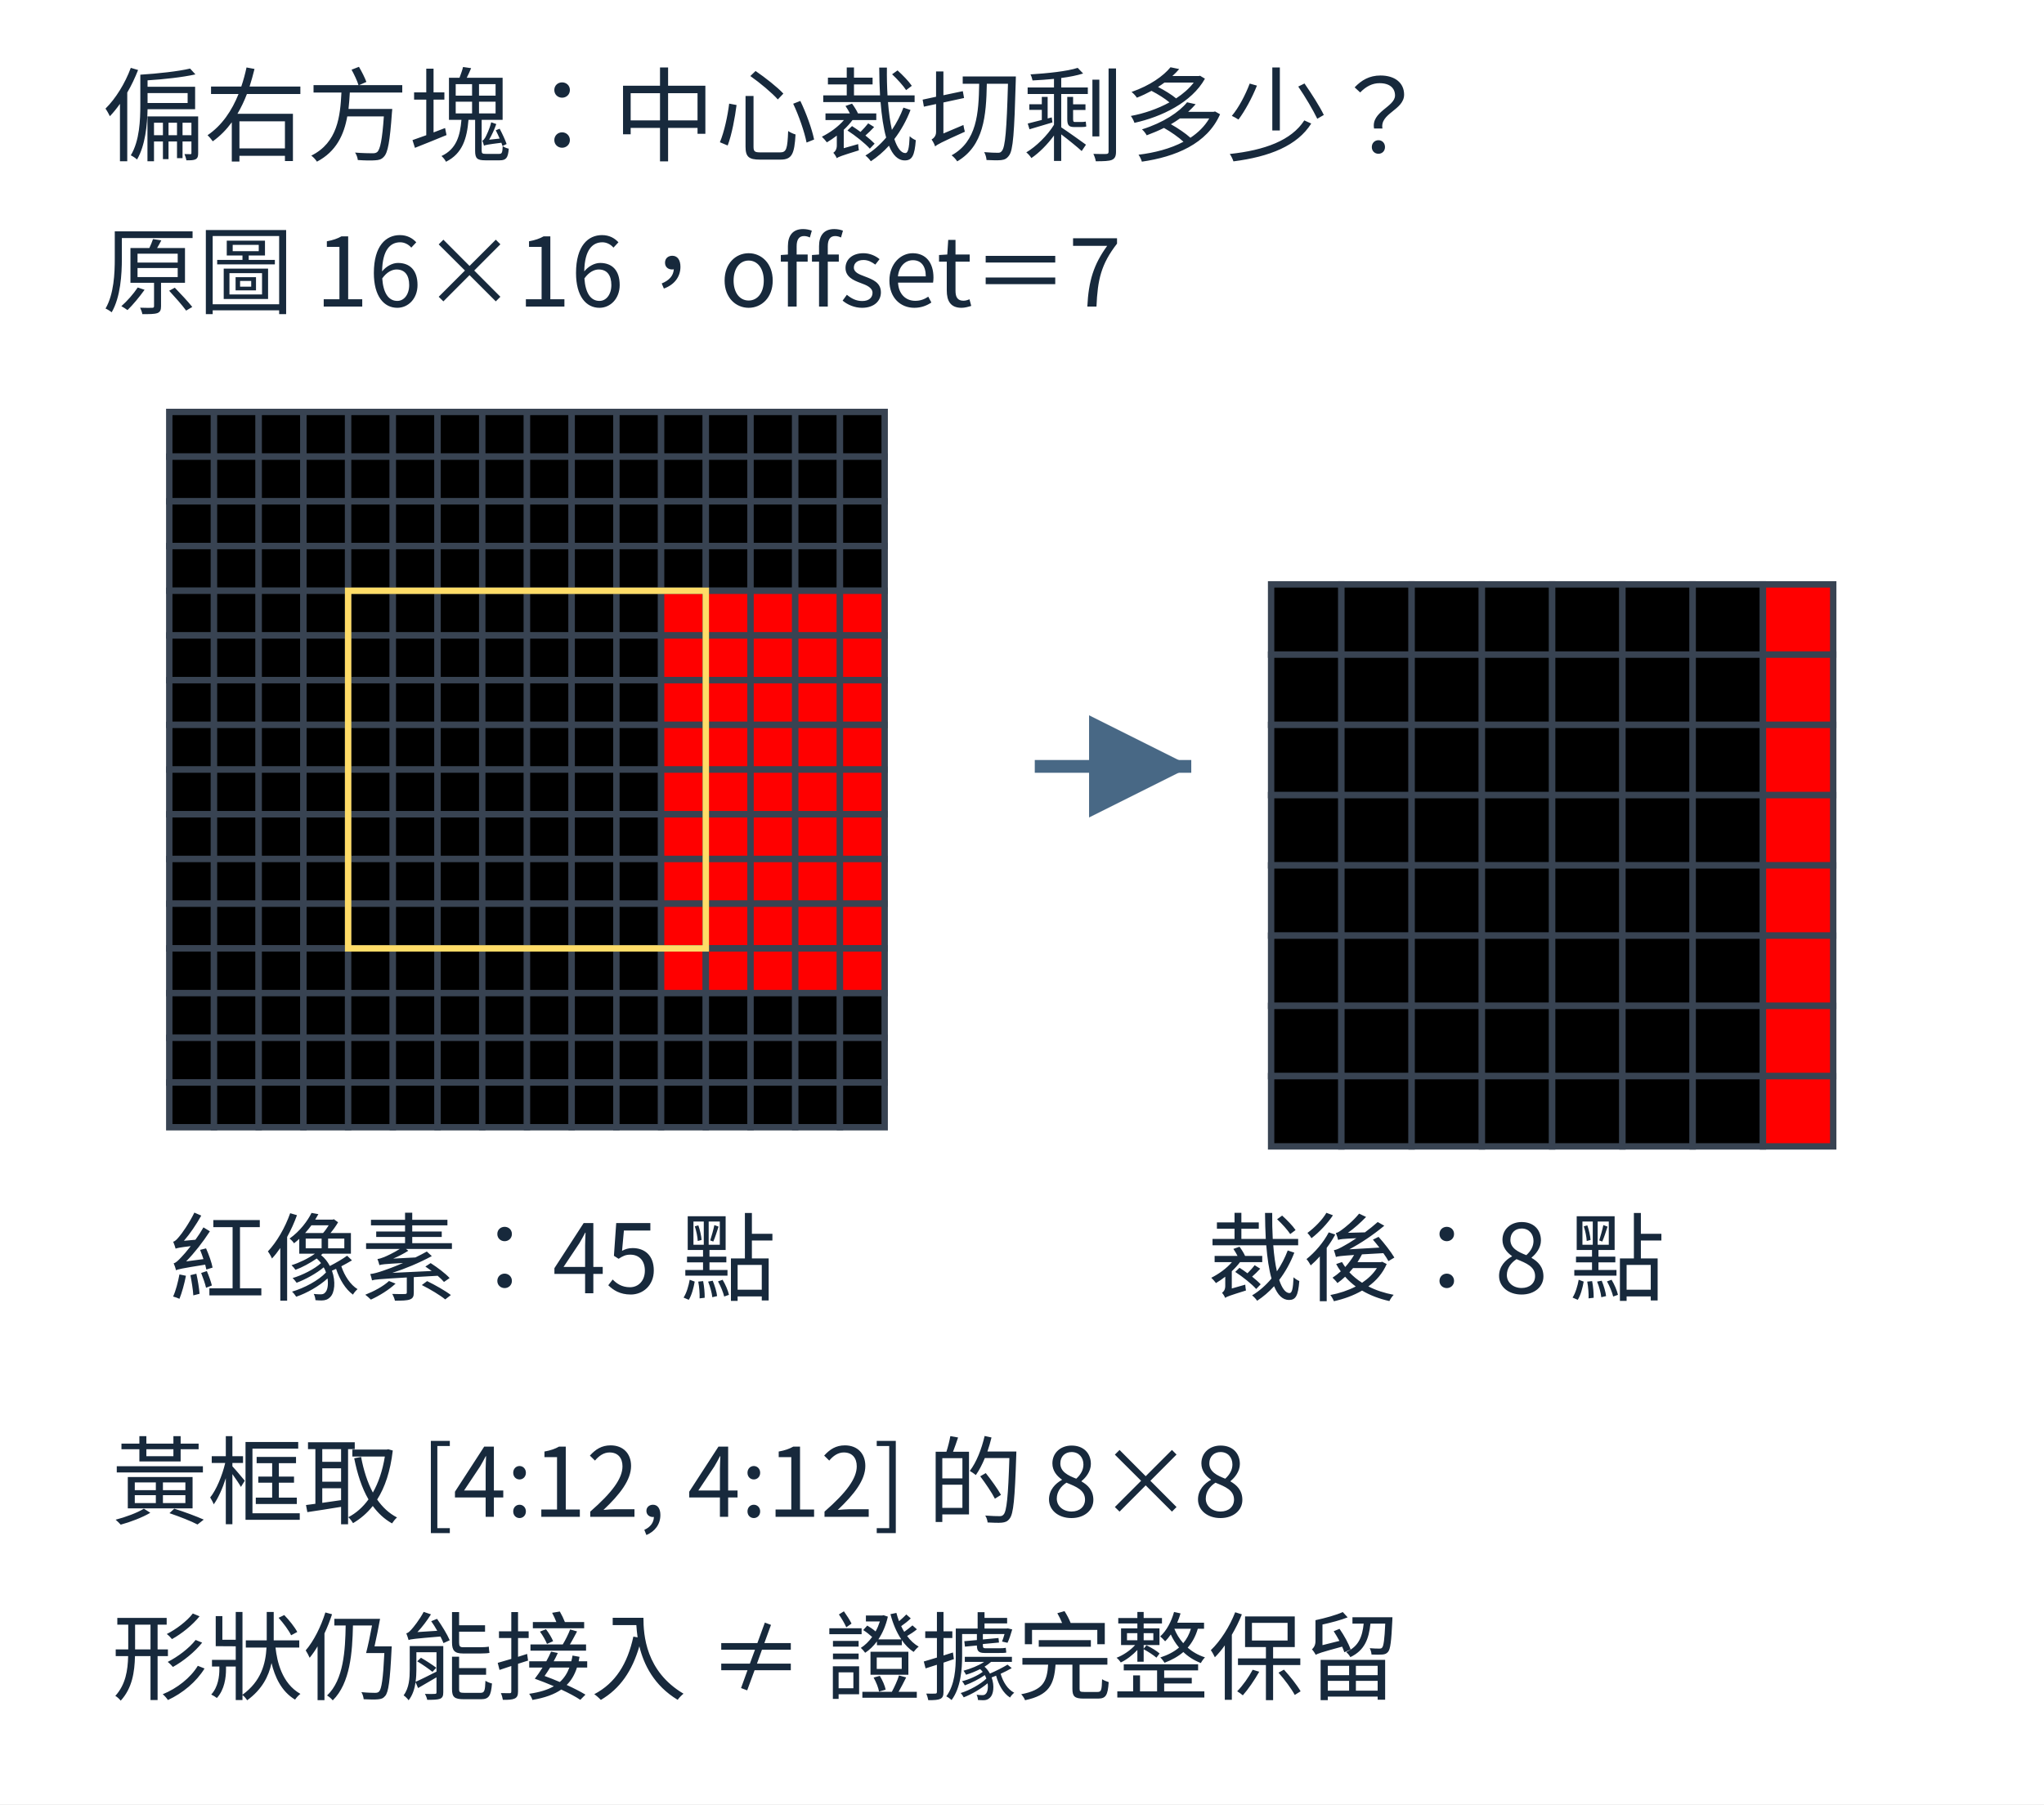
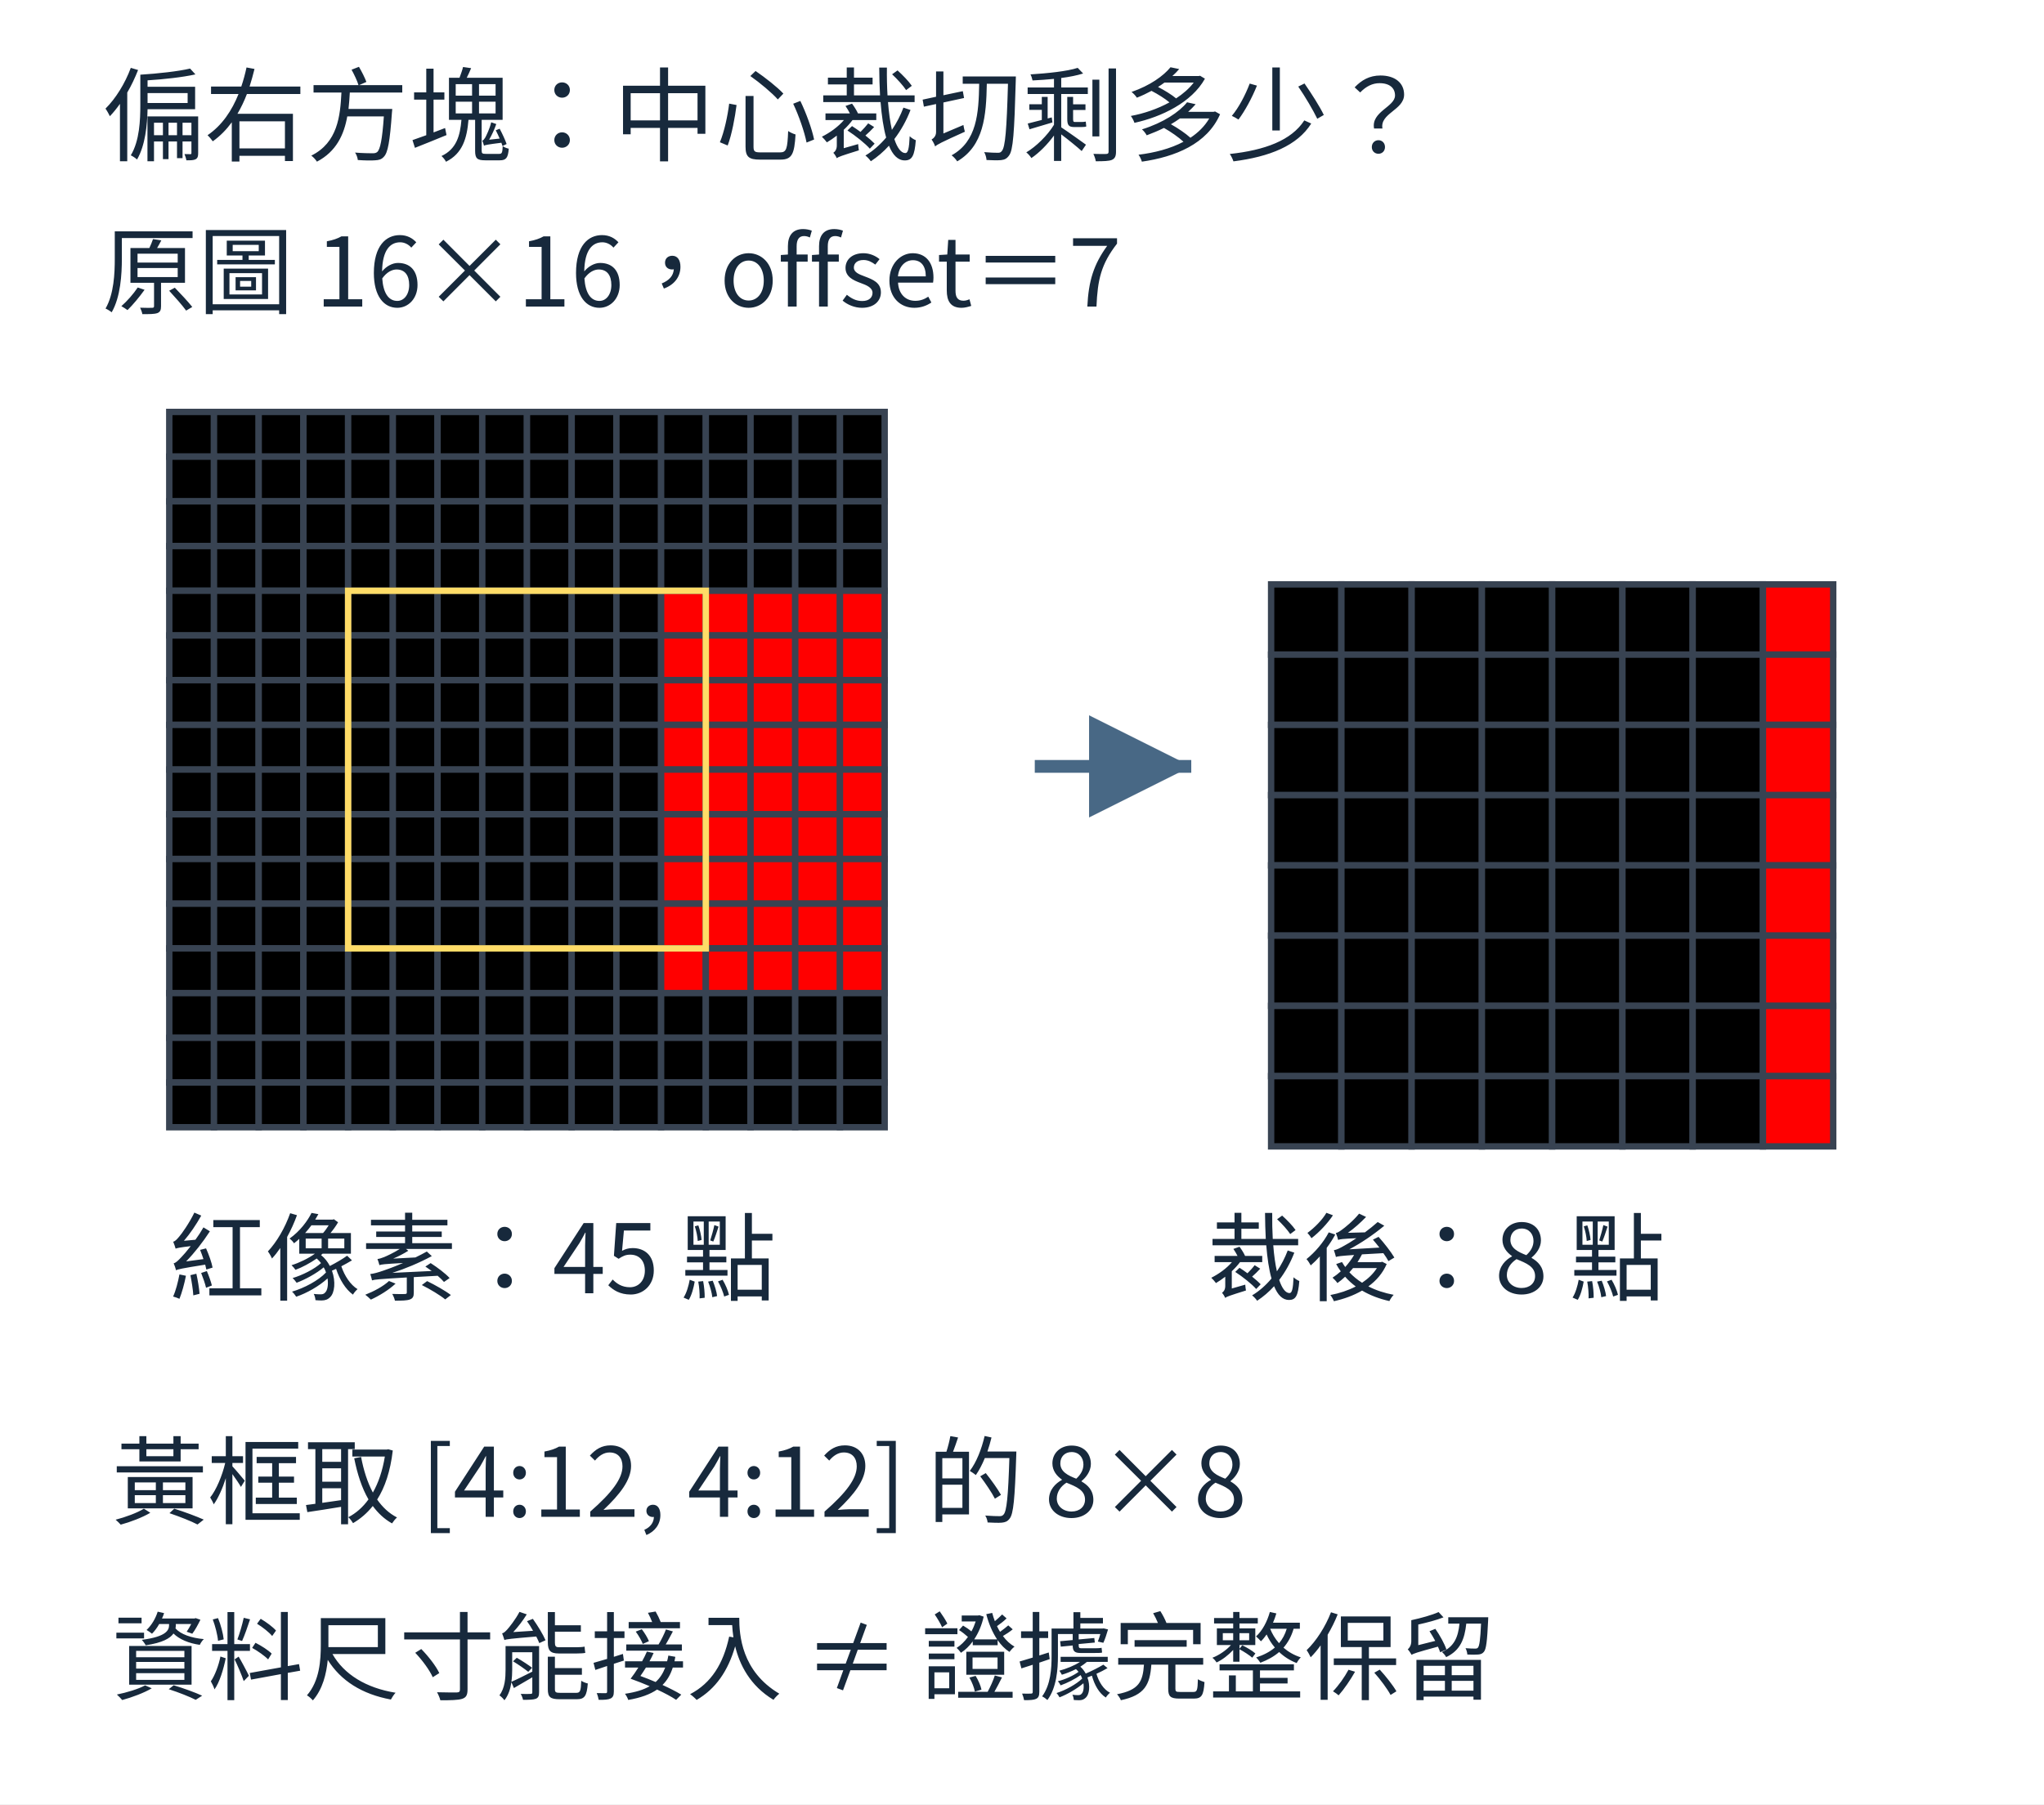
<svg xmlns="http://www.w3.org/2000/svg" width="640" height="565" viewBox="0 0 640 565">
  <defs>
    <marker id="arr" markerWidth="9" markerHeight="9" refX="8" refY="4" orient="auto">
      <path d="M0,0 L8,4 L0,8" fill="#486885" />
    </marker>
  </defs>
  <rect width="640" height="565" fill="#fff" />
  <text x="32" y="48" font-family="Noto Sans CJK TC, Noto Sans CJK SC, sans-serif" font-size="32" fill="#17293c" text-anchor="start">偏右方塊：中心裁切剩多少？</text>
  <text x="32" y="96" font-family="Noto Sans CJK TC, Noto Sans CJK SC, sans-serif" font-size="30" fill="#17293c" text-anchor="start">原圖 16×16，offset＝7</text>
  <rect x="53" y="129" width="14" height="14" rx="0" fill="#000000" stroke="#384352" stroke-width="2" />
  <rect x="67" y="129" width="14" height="14" rx="0" fill="#000000" stroke="#384352" stroke-width="2" />
  <rect x="81" y="129" width="14" height="14" rx="0" fill="#000000" stroke="#384352" stroke-width="2" />
  <rect x="95" y="129" width="14" height="14" rx="0" fill="#000000" stroke="#384352" stroke-width="2" />
  <rect x="109" y="129" width="14" height="14" rx="0" fill="#000000" stroke="#384352" stroke-width="2" />
  <rect x="123" y="129" width="14" height="14" rx="0" fill="#000000" stroke="#384352" stroke-width="2" />
  <rect x="137" y="129" width="14" height="14" rx="0" fill="#000000" stroke="#384352" stroke-width="2" />
  <rect x="151" y="129" width="14" height="14" rx="0" fill="#000000" stroke="#384352" stroke-width="2" />
  <rect x="165" y="129" width="14" height="14" rx="0" fill="#000000" stroke="#384352" stroke-width="2" />
  <rect x="179" y="129" width="14" height="14" rx="0" fill="#000000" stroke="#384352" stroke-width="2" />
  <rect x="193" y="129" width="14" height="14" rx="0" fill="#000000" stroke="#384352" stroke-width="2" />
  <rect x="207" y="129" width="14" height="14" rx="0" fill="#000000" stroke="#384352" stroke-width="2" />
  <rect x="221" y="129" width="14" height="14" rx="0" fill="#000000" stroke="#384352" stroke-width="2" />
  <rect x="235" y="129" width="14" height="14" rx="0" fill="#000000" stroke="#384352" stroke-width="2" />
  <rect x="249" y="129" width="14" height="14" rx="0" fill="#000000" stroke="#384352" stroke-width="2" />
  <rect x="263" y="129" width="14" height="14" rx="0" fill="#000000" stroke="#384352" stroke-width="2" />
  <rect x="53" y="143" width="14" height="14" rx="0" fill="#000000" stroke="#384352" stroke-width="2" />
  <rect x="67" y="143" width="14" height="14" rx="0" fill="#000000" stroke="#384352" stroke-width="2" />
  <rect x="81" y="143" width="14" height="14" rx="0" fill="#000000" stroke="#384352" stroke-width="2" />
  <rect x="95" y="143" width="14" height="14" rx="0" fill="#000000" stroke="#384352" stroke-width="2" />
  <rect x="109" y="143" width="14" height="14" rx="0" fill="#000000" stroke="#384352" stroke-width="2" />
  <rect x="123" y="143" width="14" height="14" rx="0" fill="#000000" stroke="#384352" stroke-width="2" />
  <rect x="137" y="143" width="14" height="14" rx="0" fill="#000000" stroke="#384352" stroke-width="2" />
  <rect x="151" y="143" width="14" height="14" rx="0" fill="#000000" stroke="#384352" stroke-width="2" />
  <rect x="165" y="143" width="14" height="14" rx="0" fill="#000000" stroke="#384352" stroke-width="2" />
  <rect x="179" y="143" width="14" height="14" rx="0" fill="#000000" stroke="#384352" stroke-width="2" />
  <rect x="193" y="143" width="14" height="14" rx="0" fill="#000000" stroke="#384352" stroke-width="2" />
  <rect x="207" y="143" width="14" height="14" rx="0" fill="#000000" stroke="#384352" stroke-width="2" />
  <rect x="221" y="143" width="14" height="14" rx="0" fill="#000000" stroke="#384352" stroke-width="2" />
  <rect x="235" y="143" width="14" height="14" rx="0" fill="#000000" stroke="#384352" stroke-width="2" />
  <rect x="249" y="143" width="14" height="14" rx="0" fill="#000000" stroke="#384352" stroke-width="2" />
  <rect x="263" y="143" width="14" height="14" rx="0" fill="#000000" stroke="#384352" stroke-width="2" />
  <rect x="53" y="157" width="14" height="14" rx="0" fill="#000000" stroke="#384352" stroke-width="2" />
  <rect x="67" y="157" width="14" height="14" rx="0" fill="#000000" stroke="#384352" stroke-width="2" />
  <rect x="81" y="157" width="14" height="14" rx="0" fill="#000000" stroke="#384352" stroke-width="2" />
  <rect x="95" y="157" width="14" height="14" rx="0" fill="#000000" stroke="#384352" stroke-width="2" />
  <rect x="109" y="157" width="14" height="14" rx="0" fill="#000000" stroke="#384352" stroke-width="2" />
  <rect x="123" y="157" width="14" height="14" rx="0" fill="#000000" stroke="#384352" stroke-width="2" />
  <rect x="137" y="157" width="14" height="14" rx="0" fill="#000000" stroke="#384352" stroke-width="2" />
  <rect x="151" y="157" width="14" height="14" rx="0" fill="#000000" stroke="#384352" stroke-width="2" />
  <rect x="165" y="157" width="14" height="14" rx="0" fill="#000000" stroke="#384352" stroke-width="2" />
  <rect x="179" y="157" width="14" height="14" rx="0" fill="#000000" stroke="#384352" stroke-width="2" />
  <rect x="193" y="157" width="14" height="14" rx="0" fill="#000000" stroke="#384352" stroke-width="2" />
  <rect x="207" y="157" width="14" height="14" rx="0" fill="#000000" stroke="#384352" stroke-width="2" />
  <rect x="221" y="157" width="14" height="14" rx="0" fill="#000000" stroke="#384352" stroke-width="2" />
  <rect x="235" y="157" width="14" height="14" rx="0" fill="#000000" stroke="#384352" stroke-width="2" />
  <rect x="249" y="157" width="14" height="14" rx="0" fill="#000000" stroke="#384352" stroke-width="2" />
  <rect x="263" y="157" width="14" height="14" rx="0" fill="#000000" stroke="#384352" stroke-width="2" />
  <rect x="53" y="171" width="14" height="14" rx="0" fill="#000000" stroke="#384352" stroke-width="2" />
  <rect x="67" y="171" width="14" height="14" rx="0" fill="#000000" stroke="#384352" stroke-width="2" />
  <rect x="81" y="171" width="14" height="14" rx="0" fill="#000000" stroke="#384352" stroke-width="2" />
  <rect x="95" y="171" width="14" height="14" rx="0" fill="#000000" stroke="#384352" stroke-width="2" />
  <rect x="109" y="171" width="14" height="14" rx="0" fill="#000000" stroke="#384352" stroke-width="2" />
  <rect x="123" y="171" width="14" height="14" rx="0" fill="#000000" stroke="#384352" stroke-width="2" />
  <rect x="137" y="171" width="14" height="14" rx="0" fill="#000000" stroke="#384352" stroke-width="2" />
  <rect x="151" y="171" width="14" height="14" rx="0" fill="#000000" stroke="#384352" stroke-width="2" />
  <rect x="165" y="171" width="14" height="14" rx="0" fill="#000000" stroke="#384352" stroke-width="2" />
  <rect x="179" y="171" width="14" height="14" rx="0" fill="#000000" stroke="#384352" stroke-width="2" />
  <rect x="193" y="171" width="14" height="14" rx="0" fill="#000000" stroke="#384352" stroke-width="2" />
  <rect x="207" y="171" width="14" height="14" rx="0" fill="#000000" stroke="#384352" stroke-width="2" />
  <rect x="221" y="171" width="14" height="14" rx="0" fill="#000000" stroke="#384352" stroke-width="2" />
  <rect x="235" y="171" width="14" height="14" rx="0" fill="#000000" stroke="#384352" stroke-width="2" />
  <rect x="249" y="171" width="14" height="14" rx="0" fill="#000000" stroke="#384352" stroke-width="2" />
  <rect x="263" y="171" width="14" height="14" rx="0" fill="#000000" stroke="#384352" stroke-width="2" />
  <rect x="53" y="185" width="14" height="14" rx="0" fill="#000000" stroke="#384352" stroke-width="2" />
  <rect x="67" y="185" width="14" height="14" rx="0" fill="#000000" stroke="#384352" stroke-width="2" />
  <rect x="81" y="185" width="14" height="14" rx="0" fill="#000000" stroke="#384352" stroke-width="2" />
  <rect x="95" y="185" width="14" height="14" rx="0" fill="#000000" stroke="#384352" stroke-width="2" />
  <rect x="109" y="185" width="14" height="14" rx="0" fill="#000000" stroke="#384352" stroke-width="2" />
  <rect x="123" y="185" width="14" height="14" rx="0" fill="#000000" stroke="#384352" stroke-width="2" />
  <rect x="137" y="185" width="14" height="14" rx="0" fill="#000000" stroke="#384352" stroke-width="2" />
  <rect x="151" y="185" width="14" height="14" rx="0" fill="#000000" stroke="#384352" stroke-width="2" />
  <rect x="165" y="185" width="14" height="14" rx="0" fill="#000000" stroke="#384352" stroke-width="2" />
  <rect x="179" y="185" width="14" height="14" rx="0" fill="#000000" stroke="#384352" stroke-width="2" />
  <rect x="193" y="185" width="14" height="14" rx="0" fill="#000000" stroke="#384352" stroke-width="2" />
  <rect x="207" y="185" width="14" height="14" rx="0" fill="#ff0000" stroke="#384352" stroke-width="2" />
  <rect x="221" y="185" width="14" height="14" rx="0" fill="#ff0000" stroke="#384352" stroke-width="2" />
  <rect x="235" y="185" width="14" height="14" rx="0" fill="#ff0000" stroke="#384352" stroke-width="2" />
  <rect x="249" y="185" width="14" height="14" rx="0" fill="#ff0000" stroke="#384352" stroke-width="2" />
  <rect x="263" y="185" width="14" height="14" rx="0" fill="#ff0000" stroke="#384352" stroke-width="2" />
  <rect x="53" y="199" width="14" height="14" rx="0" fill="#000000" stroke="#384352" stroke-width="2" />
  <rect x="67" y="199" width="14" height="14" rx="0" fill="#000000" stroke="#384352" stroke-width="2" />
  <rect x="81" y="199" width="14" height="14" rx="0" fill="#000000" stroke="#384352" stroke-width="2" />
  <rect x="95" y="199" width="14" height="14" rx="0" fill="#000000" stroke="#384352" stroke-width="2" />
  <rect x="109" y="199" width="14" height="14" rx="0" fill="#000000" stroke="#384352" stroke-width="2" />
  <rect x="123" y="199" width="14" height="14" rx="0" fill="#000000" stroke="#384352" stroke-width="2" />
  <rect x="137" y="199" width="14" height="14" rx="0" fill="#000000" stroke="#384352" stroke-width="2" />
  <rect x="151" y="199" width="14" height="14" rx="0" fill="#000000" stroke="#384352" stroke-width="2" />
  <rect x="165" y="199" width="14" height="14" rx="0" fill="#000000" stroke="#384352" stroke-width="2" />
  <rect x="179" y="199" width="14" height="14" rx="0" fill="#000000" stroke="#384352" stroke-width="2" />
  <rect x="193" y="199" width="14" height="14" rx="0" fill="#000000" stroke="#384352" stroke-width="2" />
  <rect x="207" y="199" width="14" height="14" rx="0" fill="#ff0000" stroke="#384352" stroke-width="2" />
  <rect x="221" y="199" width="14" height="14" rx="0" fill="#ff0000" stroke="#384352" stroke-width="2" />
  <rect x="235" y="199" width="14" height="14" rx="0" fill="#ff0000" stroke="#384352" stroke-width="2" />
  <rect x="249" y="199" width="14" height="14" rx="0" fill="#ff0000" stroke="#384352" stroke-width="2" />
  <rect x="263" y="199" width="14" height="14" rx="0" fill="#ff0000" stroke="#384352" stroke-width="2" />
  <rect x="53" y="213" width="14" height="14" rx="0" fill="#000000" stroke="#384352" stroke-width="2" />
  <rect x="67" y="213" width="14" height="14" rx="0" fill="#000000" stroke="#384352" stroke-width="2" />
  <rect x="81" y="213" width="14" height="14" rx="0" fill="#000000" stroke="#384352" stroke-width="2" />
  <rect x="95" y="213" width="14" height="14" rx="0" fill="#000000" stroke="#384352" stroke-width="2" />
  <rect x="109" y="213" width="14" height="14" rx="0" fill="#000000" stroke="#384352" stroke-width="2" />
  <rect x="123" y="213" width="14" height="14" rx="0" fill="#000000" stroke="#384352" stroke-width="2" />
  <rect x="137" y="213" width="14" height="14" rx="0" fill="#000000" stroke="#384352" stroke-width="2" />
  <rect x="151" y="213" width="14" height="14" rx="0" fill="#000000" stroke="#384352" stroke-width="2" />
  <rect x="165" y="213" width="14" height="14" rx="0" fill="#000000" stroke="#384352" stroke-width="2" />
  <rect x="179" y="213" width="14" height="14" rx="0" fill="#000000" stroke="#384352" stroke-width="2" />
  <rect x="193" y="213" width="14" height="14" rx="0" fill="#000000" stroke="#384352" stroke-width="2" />
  <rect x="207" y="213" width="14" height="14" rx="0" fill="#ff0000" stroke="#384352" stroke-width="2" />
  <rect x="221" y="213" width="14" height="14" rx="0" fill="#ff0000" stroke="#384352" stroke-width="2" />
  <rect x="235" y="213" width="14" height="14" rx="0" fill="#ff0000" stroke="#384352" stroke-width="2" />
  <rect x="249" y="213" width="14" height="14" rx="0" fill="#ff0000" stroke="#384352" stroke-width="2" />
  <rect x="263" y="213" width="14" height="14" rx="0" fill="#ff0000" stroke="#384352" stroke-width="2" />
  <rect x="53" y="227" width="14" height="14" rx="0" fill="#000000" stroke="#384352" stroke-width="2" />
  <rect x="67" y="227" width="14" height="14" rx="0" fill="#000000" stroke="#384352" stroke-width="2" />
  <rect x="81" y="227" width="14" height="14" rx="0" fill="#000000" stroke="#384352" stroke-width="2" />
  <rect x="95" y="227" width="14" height="14" rx="0" fill="#000000" stroke="#384352" stroke-width="2" />
  <rect x="109" y="227" width="14" height="14" rx="0" fill="#000000" stroke="#384352" stroke-width="2" />
  <rect x="123" y="227" width="14" height="14" rx="0" fill="#000000" stroke="#384352" stroke-width="2" />
  <rect x="137" y="227" width="14" height="14" rx="0" fill="#000000" stroke="#384352" stroke-width="2" />
  <rect x="151" y="227" width="14" height="14" rx="0" fill="#000000" stroke="#384352" stroke-width="2" />
  <rect x="165" y="227" width="14" height="14" rx="0" fill="#000000" stroke="#384352" stroke-width="2" />
  <rect x="179" y="227" width="14" height="14" rx="0" fill="#000000" stroke="#384352" stroke-width="2" />
  <rect x="193" y="227" width="14" height="14" rx="0" fill="#000000" stroke="#384352" stroke-width="2" />
  <rect x="207" y="227" width="14" height="14" rx="0" fill="#ff0000" stroke="#384352" stroke-width="2" />
  <rect x="221" y="227" width="14" height="14" rx="0" fill="#ff0000" stroke="#384352" stroke-width="2" />
  <rect x="235" y="227" width="14" height="14" rx="0" fill="#ff0000" stroke="#384352" stroke-width="2" />
  <rect x="249" y="227" width="14" height="14" rx="0" fill="#ff0000" stroke="#384352" stroke-width="2" />
  <rect x="263" y="227" width="14" height="14" rx="0" fill="#ff0000" stroke="#384352" stroke-width="2" />
  <rect x="53" y="241" width="14" height="14" rx="0" fill="#000000" stroke="#384352" stroke-width="2" />
  <rect x="67" y="241" width="14" height="14" rx="0" fill="#000000" stroke="#384352" stroke-width="2" />
  <rect x="81" y="241" width="14" height="14" rx="0" fill="#000000" stroke="#384352" stroke-width="2" />
  <rect x="95" y="241" width="14" height="14" rx="0" fill="#000000" stroke="#384352" stroke-width="2" />
  <rect x="109" y="241" width="14" height="14" rx="0" fill="#000000" stroke="#384352" stroke-width="2" />
  <rect x="123" y="241" width="14" height="14" rx="0" fill="#000000" stroke="#384352" stroke-width="2" />
  <rect x="137" y="241" width="14" height="14" rx="0" fill="#000000" stroke="#384352" stroke-width="2" />
  <rect x="151" y="241" width="14" height="14" rx="0" fill="#000000" stroke="#384352" stroke-width="2" />
  <rect x="165" y="241" width="14" height="14" rx="0" fill="#000000" stroke="#384352" stroke-width="2" />
  <rect x="179" y="241" width="14" height="14" rx="0" fill="#000000" stroke="#384352" stroke-width="2" />
  <rect x="193" y="241" width="14" height="14" rx="0" fill="#000000" stroke="#384352" stroke-width="2" />
  <rect x="207" y="241" width="14" height="14" rx="0" fill="#ff0000" stroke="#384352" stroke-width="2" />
  <rect x="221" y="241" width="14" height="14" rx="0" fill="#ff0000" stroke="#384352" stroke-width="2" />
  <rect x="235" y="241" width="14" height="14" rx="0" fill="#ff0000" stroke="#384352" stroke-width="2" />
  <rect x="249" y="241" width="14" height="14" rx="0" fill="#ff0000" stroke="#384352" stroke-width="2" />
  <rect x="263" y="241" width="14" height="14" rx="0" fill="#ff0000" stroke="#384352" stroke-width="2" />
  <rect x="53" y="255" width="14" height="14" rx="0" fill="#000000" stroke="#384352" stroke-width="2" />
  <rect x="67" y="255" width="14" height="14" rx="0" fill="#000000" stroke="#384352" stroke-width="2" />
  <rect x="81" y="255" width="14" height="14" rx="0" fill="#000000" stroke="#384352" stroke-width="2" />
  <rect x="95" y="255" width="14" height="14" rx="0" fill="#000000" stroke="#384352" stroke-width="2" />
  <rect x="109" y="255" width="14" height="14" rx="0" fill="#000000" stroke="#384352" stroke-width="2" />
  <rect x="123" y="255" width="14" height="14" rx="0" fill="#000000" stroke="#384352" stroke-width="2" />
  <rect x="137" y="255" width="14" height="14" rx="0" fill="#000000" stroke="#384352" stroke-width="2" />
  <rect x="151" y="255" width="14" height="14" rx="0" fill="#000000" stroke="#384352" stroke-width="2" />
  <rect x="165" y="255" width="14" height="14" rx="0" fill="#000000" stroke="#384352" stroke-width="2" />
  <rect x="179" y="255" width="14" height="14" rx="0" fill="#000000" stroke="#384352" stroke-width="2" />
  <rect x="193" y="255" width="14" height="14" rx="0" fill="#000000" stroke="#384352" stroke-width="2" />
  <rect x="207" y="255" width="14" height="14" rx="0" fill="#ff0000" stroke="#384352" stroke-width="2" />
  <rect x="221" y="255" width="14" height="14" rx="0" fill="#ff0000" stroke="#384352" stroke-width="2" />
  <rect x="235" y="255" width="14" height="14" rx="0" fill="#ff0000" stroke="#384352" stroke-width="2" />
  <rect x="249" y="255" width="14" height="14" rx="0" fill="#ff0000" stroke="#384352" stroke-width="2" />
  <rect x="263" y="255" width="14" height="14" rx="0" fill="#ff0000" stroke="#384352" stroke-width="2" />
  <rect x="53" y="269" width="14" height="14" rx="0" fill="#000000" stroke="#384352" stroke-width="2" />
  <rect x="67" y="269" width="14" height="14" rx="0" fill="#000000" stroke="#384352" stroke-width="2" />
  <rect x="81" y="269" width="14" height="14" rx="0" fill="#000000" stroke="#384352" stroke-width="2" />
  <rect x="95" y="269" width="14" height="14" rx="0" fill="#000000" stroke="#384352" stroke-width="2" />
  <rect x="109" y="269" width="14" height="14" rx="0" fill="#000000" stroke="#384352" stroke-width="2" />
  <rect x="123" y="269" width="14" height="14" rx="0" fill="#000000" stroke="#384352" stroke-width="2" />
  <rect x="137" y="269" width="14" height="14" rx="0" fill="#000000" stroke="#384352" stroke-width="2" />
  <rect x="151" y="269" width="14" height="14" rx="0" fill="#000000" stroke="#384352" stroke-width="2" />
  <rect x="165" y="269" width="14" height="14" rx="0" fill="#000000" stroke="#384352" stroke-width="2" />
  <rect x="179" y="269" width="14" height="14" rx="0" fill="#000000" stroke="#384352" stroke-width="2" />
  <rect x="193" y="269" width="14" height="14" rx="0" fill="#000000" stroke="#384352" stroke-width="2" />
  <rect x="207" y="269" width="14" height="14" rx="0" fill="#ff0000" stroke="#384352" stroke-width="2" />
  <rect x="221" y="269" width="14" height="14" rx="0" fill="#ff0000" stroke="#384352" stroke-width="2" />
  <rect x="235" y="269" width="14" height="14" rx="0" fill="#ff0000" stroke="#384352" stroke-width="2" />
  <rect x="249" y="269" width="14" height="14" rx="0" fill="#ff0000" stroke="#384352" stroke-width="2" />
  <rect x="263" y="269" width="14" height="14" rx="0" fill="#ff0000" stroke="#384352" stroke-width="2" />
  <rect x="53" y="283" width="14" height="14" rx="0" fill="#000000" stroke="#384352" stroke-width="2" />
  <rect x="67" y="283" width="14" height="14" rx="0" fill="#000000" stroke="#384352" stroke-width="2" />
  <rect x="81" y="283" width="14" height="14" rx="0" fill="#000000" stroke="#384352" stroke-width="2" />
  <rect x="95" y="283" width="14" height="14" rx="0" fill="#000000" stroke="#384352" stroke-width="2" />
  <rect x="109" y="283" width="14" height="14" rx="0" fill="#000000" stroke="#384352" stroke-width="2" />
  <rect x="123" y="283" width="14" height="14" rx="0" fill="#000000" stroke="#384352" stroke-width="2" />
  <rect x="137" y="283" width="14" height="14" rx="0" fill="#000000" stroke="#384352" stroke-width="2" />
  <rect x="151" y="283" width="14" height="14" rx="0" fill="#000000" stroke="#384352" stroke-width="2" />
  <rect x="165" y="283" width="14" height="14" rx="0" fill="#000000" stroke="#384352" stroke-width="2" />
  <rect x="179" y="283" width="14" height="14" rx="0" fill="#000000" stroke="#384352" stroke-width="2" />
  <rect x="193" y="283" width="14" height="14" rx="0" fill="#000000" stroke="#384352" stroke-width="2" />
  <rect x="207" y="283" width="14" height="14" rx="0" fill="#ff0000" stroke="#384352" stroke-width="2" />
  <rect x="221" y="283" width="14" height="14" rx="0" fill="#ff0000" stroke="#384352" stroke-width="2" />
  <rect x="235" y="283" width="14" height="14" rx="0" fill="#ff0000" stroke="#384352" stroke-width="2" />
  <rect x="249" y="283" width="14" height="14" rx="0" fill="#ff0000" stroke="#384352" stroke-width="2" />
  <rect x="263" y="283" width="14" height="14" rx="0" fill="#ff0000" stroke="#384352" stroke-width="2" />
  <rect x="53" y="297" width="14" height="14" rx="0" fill="#000000" stroke="#384352" stroke-width="2" />
  <rect x="67" y="297" width="14" height="14" rx="0" fill="#000000" stroke="#384352" stroke-width="2" />
  <rect x="81" y="297" width="14" height="14" rx="0" fill="#000000" stroke="#384352" stroke-width="2" />
  <rect x="95" y="297" width="14" height="14" rx="0" fill="#000000" stroke="#384352" stroke-width="2" />
  <rect x="109" y="297" width="14" height="14" rx="0" fill="#000000" stroke="#384352" stroke-width="2" />
  <rect x="123" y="297" width="14" height="14" rx="0" fill="#000000" stroke="#384352" stroke-width="2" />
  <rect x="137" y="297" width="14" height="14" rx="0" fill="#000000" stroke="#384352" stroke-width="2" />
  <rect x="151" y="297" width="14" height="14" rx="0" fill="#000000" stroke="#384352" stroke-width="2" />
  <rect x="165" y="297" width="14" height="14" rx="0" fill="#000000" stroke="#384352" stroke-width="2" />
  <rect x="179" y="297" width="14" height="14" rx="0" fill="#000000" stroke="#384352" stroke-width="2" />
  <rect x="193" y="297" width="14" height="14" rx="0" fill="#000000" stroke="#384352" stroke-width="2" />
  <rect x="207" y="297" width="14" height="14" rx="0" fill="#ff0000" stroke="#384352" stroke-width="2" />
  <rect x="221" y="297" width="14" height="14" rx="0" fill="#ff0000" stroke="#384352" stroke-width="2" />
  <rect x="235" y="297" width="14" height="14" rx="0" fill="#ff0000" stroke="#384352" stroke-width="2" />
  <rect x="249" y="297" width="14" height="14" rx="0" fill="#ff0000" stroke="#384352" stroke-width="2" />
  <rect x="263" y="297" width="14" height="14" rx="0" fill="#ff0000" stroke="#384352" stroke-width="2" />
  <rect x="53" y="311" width="14" height="14" rx="0" fill="#000000" stroke="#384352" stroke-width="2" />
  <rect x="67" y="311" width="14" height="14" rx="0" fill="#000000" stroke="#384352" stroke-width="2" />
  <rect x="81" y="311" width="14" height="14" rx="0" fill="#000000" stroke="#384352" stroke-width="2" />
  <rect x="95" y="311" width="14" height="14" rx="0" fill="#000000" stroke="#384352" stroke-width="2" />
  <rect x="109" y="311" width="14" height="14" rx="0" fill="#000000" stroke="#384352" stroke-width="2" />
  <rect x="123" y="311" width="14" height="14" rx="0" fill="#000000" stroke="#384352" stroke-width="2" />
  <rect x="137" y="311" width="14" height="14" rx="0" fill="#000000" stroke="#384352" stroke-width="2" />
  <rect x="151" y="311" width="14" height="14" rx="0" fill="#000000" stroke="#384352" stroke-width="2" />
  <rect x="165" y="311" width="14" height="14" rx="0" fill="#000000" stroke="#384352" stroke-width="2" />
  <rect x="179" y="311" width="14" height="14" rx="0" fill="#000000" stroke="#384352" stroke-width="2" />
  <rect x="193" y="311" width="14" height="14" rx="0" fill="#000000" stroke="#384352" stroke-width="2" />
  <rect x="207" y="311" width="14" height="14" rx="0" fill="#000000" stroke="#384352" stroke-width="2" />
  <rect x="221" y="311" width="14" height="14" rx="0" fill="#000000" stroke="#384352" stroke-width="2" />
  <rect x="235" y="311" width="14" height="14" rx="0" fill="#000000" stroke="#384352" stroke-width="2" />
  <rect x="249" y="311" width="14" height="14" rx="0" fill="#000000" stroke="#384352" stroke-width="2" />
  <rect x="263" y="311" width="14" height="14" rx="0" fill="#000000" stroke="#384352" stroke-width="2" />
  <rect x="53" y="325" width="14" height="14" rx="0" fill="#000000" stroke="#384352" stroke-width="2" />
  <rect x="67" y="325" width="14" height="14" rx="0" fill="#000000" stroke="#384352" stroke-width="2" />
  <rect x="81" y="325" width="14" height="14" rx="0" fill="#000000" stroke="#384352" stroke-width="2" />
  <rect x="95" y="325" width="14" height="14" rx="0" fill="#000000" stroke="#384352" stroke-width="2" />
  <rect x="109" y="325" width="14" height="14" rx="0" fill="#000000" stroke="#384352" stroke-width="2" />
  <rect x="123" y="325" width="14" height="14" rx="0" fill="#000000" stroke="#384352" stroke-width="2" />
  <rect x="137" y="325" width="14" height="14" rx="0" fill="#000000" stroke="#384352" stroke-width="2" />
  <rect x="151" y="325" width="14" height="14" rx="0" fill="#000000" stroke="#384352" stroke-width="2" />
  <rect x="165" y="325" width="14" height="14" rx="0" fill="#000000" stroke="#384352" stroke-width="2" />
  <rect x="179" y="325" width="14" height="14" rx="0" fill="#000000" stroke="#384352" stroke-width="2" />
  <rect x="193" y="325" width="14" height="14" rx="0" fill="#000000" stroke="#384352" stroke-width="2" />
  <rect x="207" y="325" width="14" height="14" rx="0" fill="#000000" stroke="#384352" stroke-width="2" />
  <rect x="221" y="325" width="14" height="14" rx="0" fill="#000000" stroke="#384352" stroke-width="2" />
  <rect x="235" y="325" width="14" height="14" rx="0" fill="#000000" stroke="#384352" stroke-width="2" />
  <rect x="249" y="325" width="14" height="14" rx="0" fill="#000000" stroke="#384352" stroke-width="2" />
  <rect x="263" y="325" width="14" height="14" rx="0" fill="#000000" stroke="#384352" stroke-width="2" />
  <rect x="53" y="339" width="14" height="14" rx="0" fill="#000000" stroke="#384352" stroke-width="2" />
  <rect x="67" y="339" width="14" height="14" rx="0" fill="#000000" stroke="#384352" stroke-width="2" />
  <rect x="81" y="339" width="14" height="14" rx="0" fill="#000000" stroke="#384352" stroke-width="2" />
  <rect x="95" y="339" width="14" height="14" rx="0" fill="#000000" stroke="#384352" stroke-width="2" />
  <rect x="109" y="339" width="14" height="14" rx="0" fill="#000000" stroke="#384352" stroke-width="2" />
  <rect x="123" y="339" width="14" height="14" rx="0" fill="#000000" stroke="#384352" stroke-width="2" />
  <rect x="137" y="339" width="14" height="14" rx="0" fill="#000000" stroke="#384352" stroke-width="2" />
  <rect x="151" y="339" width="14" height="14" rx="0" fill="#000000" stroke="#384352" stroke-width="2" />
  <rect x="165" y="339" width="14" height="14" rx="0" fill="#000000" stroke="#384352" stroke-width="2" />
  <rect x="179" y="339" width="14" height="14" rx="0" fill="#000000" stroke="#384352" stroke-width="2" />
  <rect x="193" y="339" width="14" height="14" rx="0" fill="#000000" stroke="#384352" stroke-width="2" />
  <rect x="207" y="339" width="14" height="14" rx="0" fill="#000000" stroke="#384352" stroke-width="2" />
  <rect x="221" y="339" width="14" height="14" rx="0" fill="#000000" stroke="#384352" stroke-width="2" />
  <rect x="235" y="339" width="14" height="14" rx="0" fill="#000000" stroke="#384352" stroke-width="2" />
  <rect x="249" y="339" width="14" height="14" rx="0" fill="#000000" stroke="#384352" stroke-width="2" />
  <rect x="263" y="339" width="14" height="14" rx="0" fill="#000000" stroke="#384352" stroke-width="2" />
  <rect x="109" y="185" width="112" height="112" rx="0" fill="none" stroke="#ffdc67" stroke-width="2" />
  <text x="53" y="405" font-family="Noto Sans CJK TC, Noto Sans CJK SC, sans-serif" font-size="30" fill="#17293c" text-anchor="start">紅像素：45 點</text>
  <path d="M324,240 L373,240" fill="none" stroke="#486885" stroke-width="4" marker-end="url(#arr)" />
  <rect x="398" y="183" width="22" height="22" rx="0" fill="#000000" stroke="#384352" stroke-width="2" />
  <rect x="420" y="183" width="22" height="22" rx="0" fill="#000000" stroke="#384352" stroke-width="2" />
  <rect x="442" y="183" width="22" height="22" rx="0" fill="#000000" stroke="#384352" stroke-width="2" />
  <rect x="464" y="183" width="22" height="22" rx="0" fill="#000000" stroke="#384352" stroke-width="2" />
  <rect x="486" y="183" width="22" height="22" rx="0" fill="#000000" stroke="#384352" stroke-width="2" />
  <rect x="508" y="183" width="22" height="22" rx="0" fill="#000000" stroke="#384352" stroke-width="2" />
  <rect x="530" y="183" width="22" height="22" rx="0" fill="#000000" stroke="#384352" stroke-width="2" />
  <rect x="552" y="183" width="22" height="22" rx="0" fill="#ff0000" stroke="#384352" stroke-width="2" />
  <rect x="398" y="205" width="22" height="22" rx="0" fill="#000000" stroke="#384352" stroke-width="2" />
  <rect x="420" y="205" width="22" height="22" rx="0" fill="#000000" stroke="#384352" stroke-width="2" />
  <rect x="442" y="205" width="22" height="22" rx="0" fill="#000000" stroke="#384352" stroke-width="2" />
  <rect x="464" y="205" width="22" height="22" rx="0" fill="#000000" stroke="#384352" stroke-width="2" />
  <rect x="486" y="205" width="22" height="22" rx="0" fill="#000000" stroke="#384352" stroke-width="2" />
  <rect x="508" y="205" width="22" height="22" rx="0" fill="#000000" stroke="#384352" stroke-width="2" />
  <rect x="530" y="205" width="22" height="22" rx="0" fill="#000000" stroke="#384352" stroke-width="2" />
  <rect x="552" y="205" width="22" height="22" rx="0" fill="#ff0000" stroke="#384352" stroke-width="2" />
  <rect x="398" y="227" width="22" height="22" rx="0" fill="#000000" stroke="#384352" stroke-width="2" />
  <rect x="420" y="227" width="22" height="22" rx="0" fill="#000000" stroke="#384352" stroke-width="2" />
  <rect x="442" y="227" width="22" height="22" rx="0" fill="#000000" stroke="#384352" stroke-width="2" />
  <rect x="464" y="227" width="22" height="22" rx="0" fill="#000000" stroke="#384352" stroke-width="2" />
  <rect x="486" y="227" width="22" height="22" rx="0" fill="#000000" stroke="#384352" stroke-width="2" />
  <rect x="508" y="227" width="22" height="22" rx="0" fill="#000000" stroke="#384352" stroke-width="2" />
  <rect x="530" y="227" width="22" height="22" rx="0" fill="#000000" stroke="#384352" stroke-width="2" />
  <rect x="552" y="227" width="22" height="22" rx="0" fill="#ff0000" stroke="#384352" stroke-width="2" />
  <rect x="398" y="249" width="22" height="22" rx="0" fill="#000000" stroke="#384352" stroke-width="2" />
  <rect x="420" y="249" width="22" height="22" rx="0" fill="#000000" stroke="#384352" stroke-width="2" />
  <rect x="442" y="249" width="22" height="22" rx="0" fill="#000000" stroke="#384352" stroke-width="2" />
  <rect x="464" y="249" width="22" height="22" rx="0" fill="#000000" stroke="#384352" stroke-width="2" />
  <rect x="486" y="249" width="22" height="22" rx="0" fill="#000000" stroke="#384352" stroke-width="2" />
  <rect x="508" y="249" width="22" height="22" rx="0" fill="#000000" stroke="#384352" stroke-width="2" />
  <rect x="530" y="249" width="22" height="22" rx="0" fill="#000000" stroke="#384352" stroke-width="2" />
  <rect x="552" y="249" width="22" height="22" rx="0" fill="#ff0000" stroke="#384352" stroke-width="2" />
  <rect x="398" y="271" width="22" height="22" rx="0" fill="#000000" stroke="#384352" stroke-width="2" />
  <rect x="420" y="271" width="22" height="22" rx="0" fill="#000000" stroke="#384352" stroke-width="2" />
  <rect x="442" y="271" width="22" height="22" rx="0" fill="#000000" stroke="#384352" stroke-width="2" />
  <rect x="464" y="271" width="22" height="22" rx="0" fill="#000000" stroke="#384352" stroke-width="2" />
  <rect x="486" y="271" width="22" height="22" rx="0" fill="#000000" stroke="#384352" stroke-width="2" />
  <rect x="508" y="271" width="22" height="22" rx="0" fill="#000000" stroke="#384352" stroke-width="2" />
  <rect x="530" y="271" width="22" height="22" rx="0" fill="#000000" stroke="#384352" stroke-width="2" />
  <rect x="552" y="271" width="22" height="22" rx="0" fill="#ff0000" stroke="#384352" stroke-width="2" />
  <rect x="398" y="293" width="22" height="22" rx="0" fill="#000000" stroke="#384352" stroke-width="2" />
  <rect x="420" y="293" width="22" height="22" rx="0" fill="#000000" stroke="#384352" stroke-width="2" />
  <rect x="442" y="293" width="22" height="22" rx="0" fill="#000000" stroke="#384352" stroke-width="2" />
  <rect x="464" y="293" width="22" height="22" rx="0" fill="#000000" stroke="#384352" stroke-width="2" />
  <rect x="486" y="293" width="22" height="22" rx="0" fill="#000000" stroke="#384352" stroke-width="2" />
  <rect x="508" y="293" width="22" height="22" rx="0" fill="#000000" stroke="#384352" stroke-width="2" />
  <rect x="530" y="293" width="22" height="22" rx="0" fill="#000000" stroke="#384352" stroke-width="2" />
  <rect x="552" y="293" width="22" height="22" rx="0" fill="#ff0000" stroke="#384352" stroke-width="2" />
  <rect x="398" y="315" width="22" height="22" rx="0" fill="#000000" stroke="#384352" stroke-width="2" />
  <rect x="420" y="315" width="22" height="22" rx="0" fill="#000000" stroke="#384352" stroke-width="2" />
  <rect x="442" y="315" width="22" height="22" rx="0" fill="#000000" stroke="#384352" stroke-width="2" />
  <rect x="464" y="315" width="22" height="22" rx="0" fill="#000000" stroke="#384352" stroke-width="2" />
  <rect x="486" y="315" width="22" height="22" rx="0" fill="#000000" stroke="#384352" stroke-width="2" />
  <rect x="508" y="315" width="22" height="22" rx="0" fill="#000000" stroke="#384352" stroke-width="2" />
  <rect x="530" y="315" width="22" height="22" rx="0" fill="#000000" stroke="#384352" stroke-width="2" />
  <rect x="552" y="315" width="22" height="22" rx="0" fill="#ff0000" stroke="#384352" stroke-width="2" />
  <rect x="398" y="337" width="22" height="22" rx="0" fill="#000000" stroke="#384352" stroke-width="2" />
  <rect x="420" y="337" width="22" height="22" rx="0" fill="#000000" stroke="#384352" stroke-width="2" />
  <rect x="442" y="337" width="22" height="22" rx="0" fill="#000000" stroke="#384352" stroke-width="2" />
  <rect x="464" y="337" width="22" height="22" rx="0" fill="#000000" stroke="#384352" stroke-width="2" />
  <rect x="486" y="337" width="22" height="22" rx="0" fill="#000000" stroke="#384352" stroke-width="2" />
  <rect x="508" y="337" width="22" height="22" rx="0" fill="#000000" stroke="#384352" stroke-width="2" />
  <rect x="530" y="337" width="22" height="22" rx="0" fill="#000000" stroke="#384352" stroke-width="2" />
  <rect x="552" y="337" width="22" height="22" rx="0" fill="#ff0000" stroke="#384352" stroke-width="2" />
  <text x="378" y="405" font-family="Noto Sans CJK TC, Noto Sans CJK SC, sans-serif" font-size="30" fill="#17293c" text-anchor="start">裁後：8 點</text>
  <text x="35" y="475" font-family="Noto Sans CJK TC, Noto Sans CJK SC, sans-serif" font-size="30" fill="#17293c" text-anchor="start">黃框取 [4:12, 4:12] 的 8×8</text>
-   <text x="35" y="530" font-family="Noto Sans CJK TC, Noto Sans CJK SC, sans-serif" font-size="30" fill="#17293c" text-anchor="start">形狀仍能接入 ≠ 證據完整保留</text>
+   <text x="35" y="530" font-family="Noto Sans CJK TC, Noto Sans CJK SC, sans-serif" font-size="30" fill="#17293c" text-anchor="start">資料尺寸能接入 ≠ 證據完整保留</text>
</svg>
